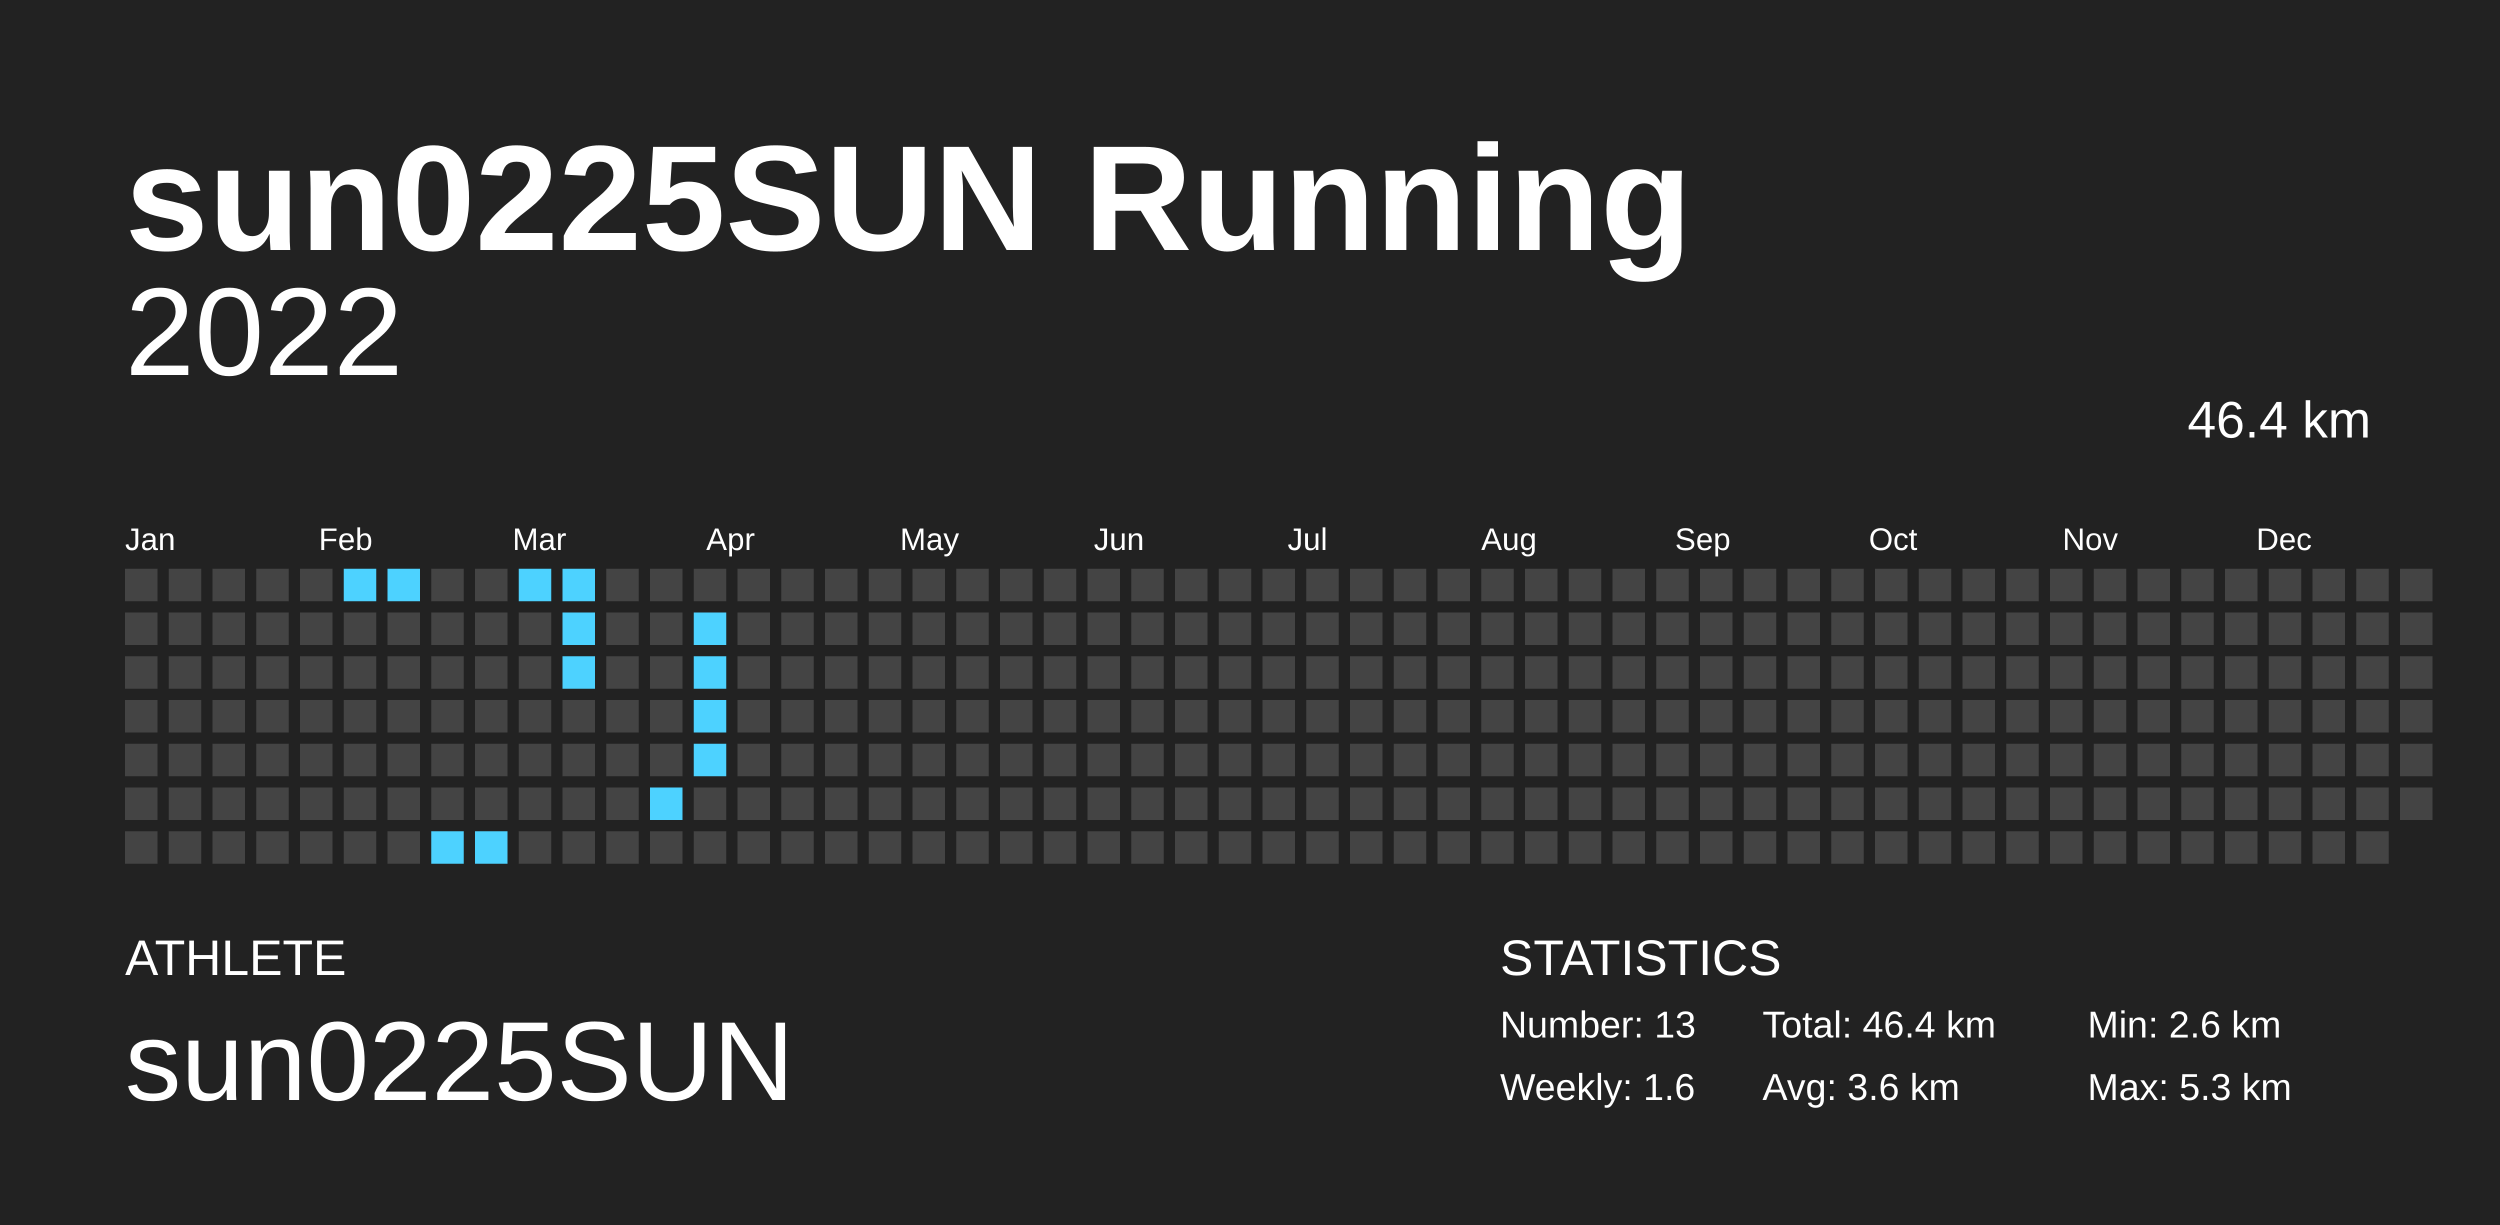
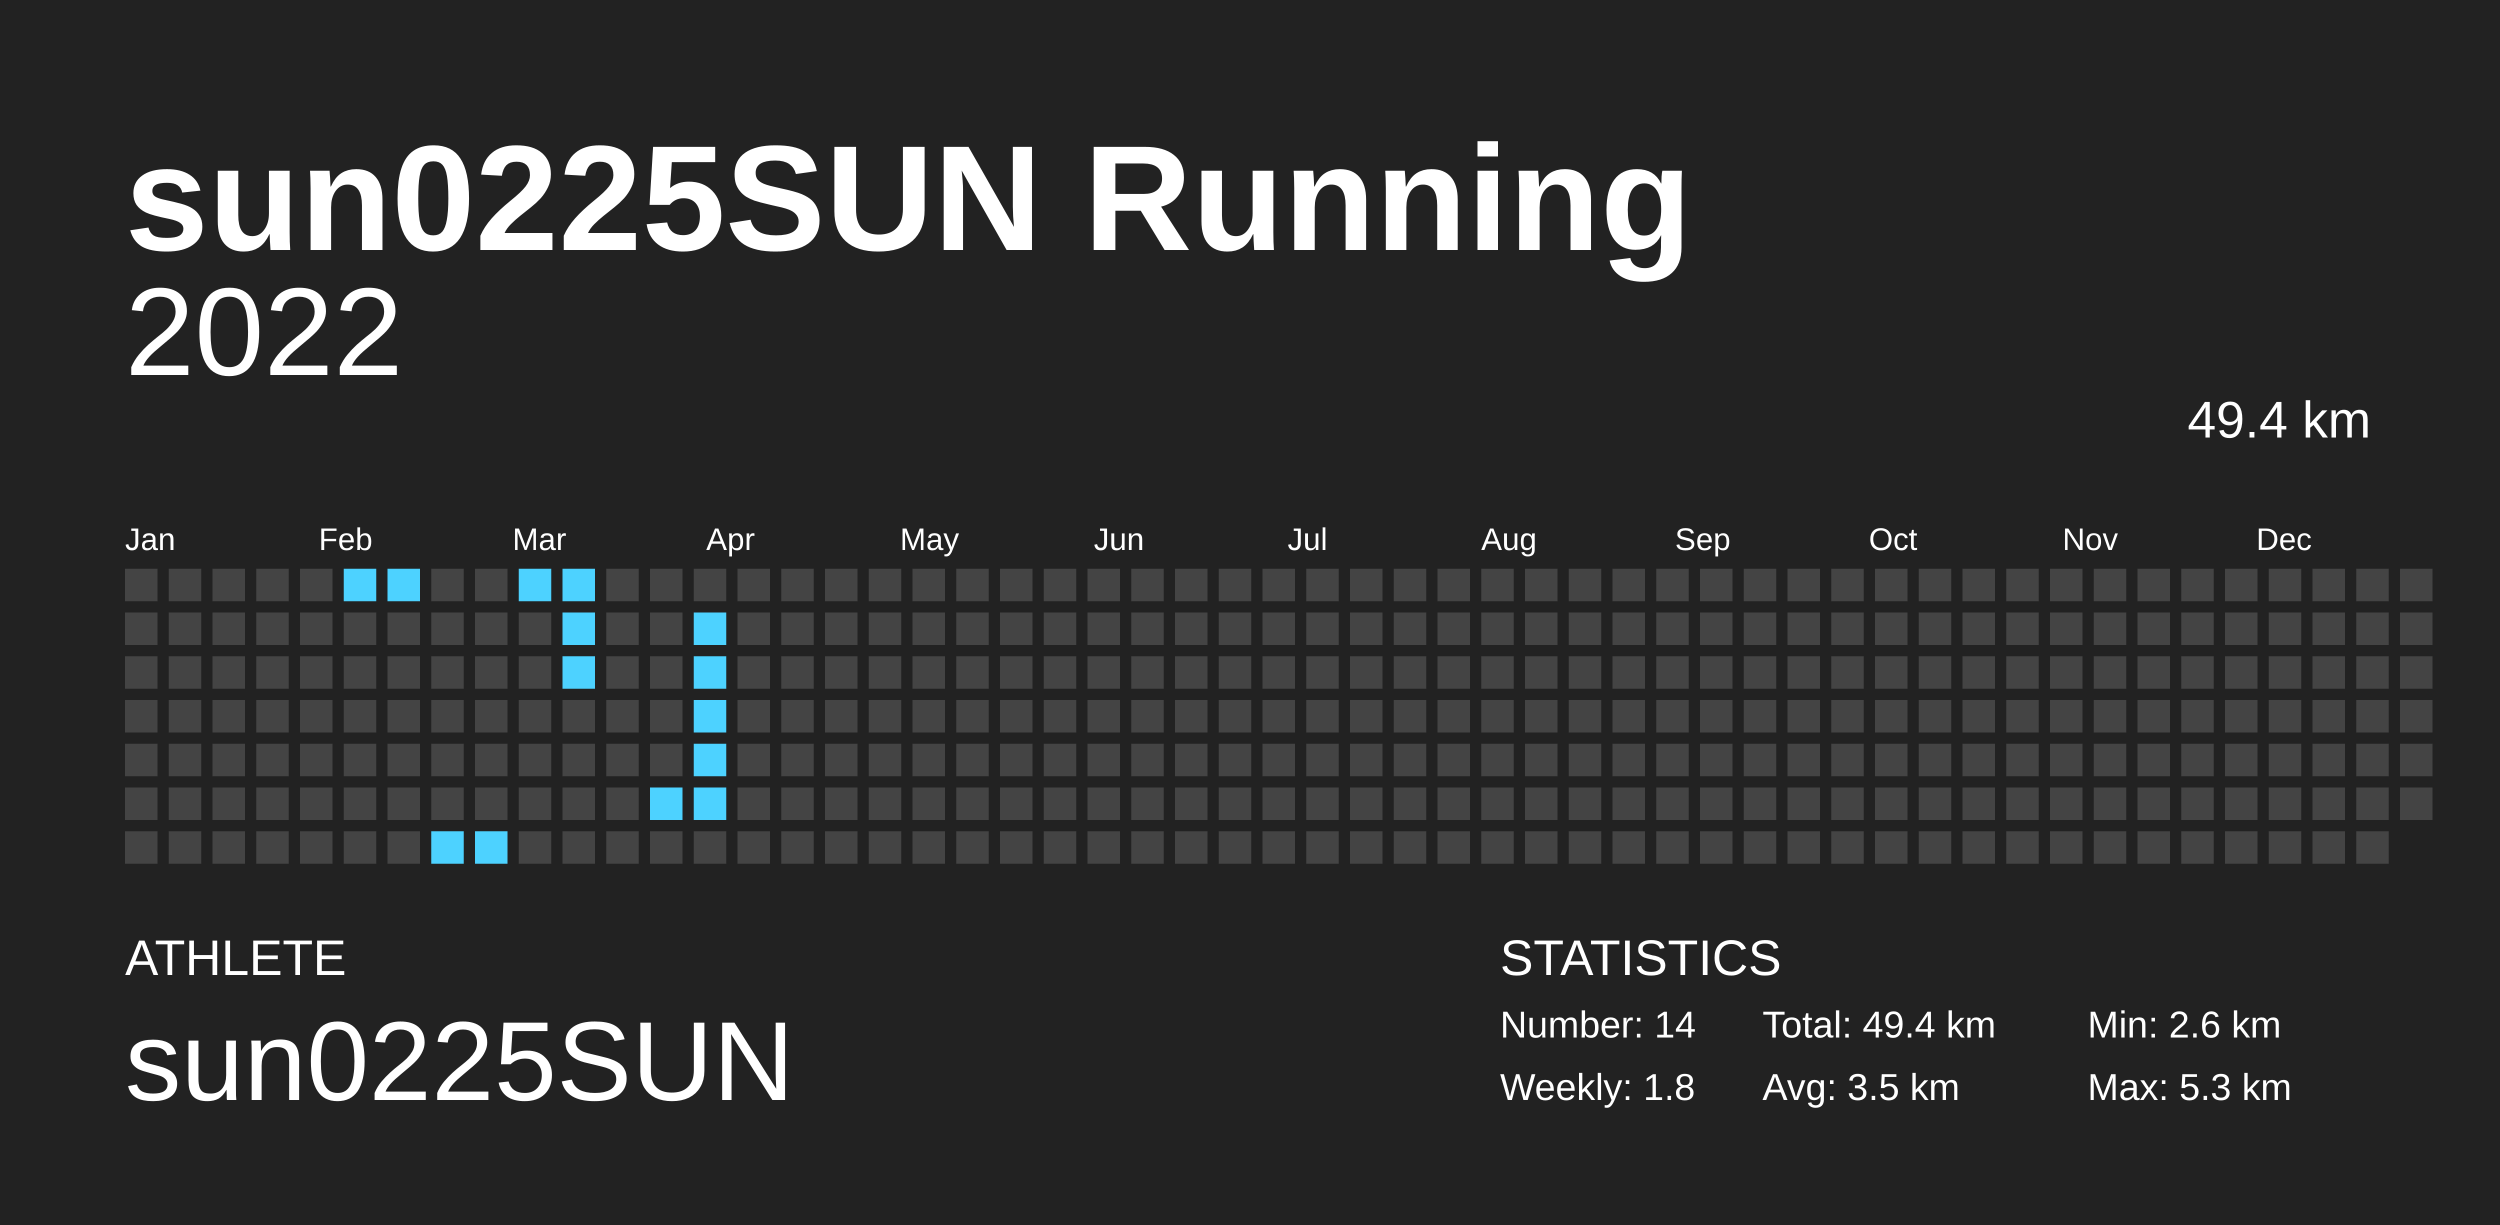
<svg xmlns="http://www.w3.org/2000/svg" baseProfile="full" height="98mm" version="1.1" viewBox="0,0,200,98" width="200mm">
  <defs />
  <rect fill="#222222" height="98" width="200" x="0" y="0" />
  <text fill="#FFFFFF" style="font-size:12px; font-family:Arial; font-weight:bold;" x="10" y="20">sun0225SUN Running</text>
  <text fill="#FFFFFF" style="font-size:4px; font-family:Arial" x="10" y="78">ATHLETE</text>
  <text fill="#FFFFFF" style="font-size:9px; font-family:Arial" x="10" y="88">sun0225SUN</text>
  <text fill="#FFFFFF" style="font-size:4px; font-family:Arial" x="120" y="78">STATISTICS</text>
-   <text fill="#FFFFFF" style="font-size:3px; font-family:Arial" x="120" y="83">Number: 13</text>
-   <text fill="#FFFFFF" style="font-size:3px; font-family:Arial" x="120" y="88">Weekly: 1.6</text>
-   <text fill="#FFFFFF" style="font-size:3px; font-family:Arial" x="141" y="83">Total: 46.4 km</text>
-   <text fill="#FFFFFF" style="font-size:3px; font-family:Arial" x="141" y="88">Avg: 3.6 km</text>
+   <text fill="#FFFFFF" style="font-size:3px; font-family:Arial" x="120" y="83">Number: 14</text>
+   <text fill="#FFFFFF" style="font-size:3px; font-family:Arial" x="120" y="88">Weekly: 1.8</text>
+   <text fill="#FFFFFF" style="font-size:3px; font-family:Arial" x="141" y="83">Total: 49.4 km</text>
+   <text fill="#FFFFFF" style="font-size:3px; font-family:Arial" x="141" y="88">Avg: 3.5 km</text>
  <text fill="#FFFFFF" style="font-size:3px; font-family:Arial" x="167" y="83">Min: 2.6 km</text>
  <text fill="#FFFFFF" style="font-size:3px; font-family:Arial" x="167" y="88">Max: 5.3 km</text>
  <text alignment-baseline="hanging" fill="#FFFFFF" style="font-size:10.0px; font-family:Arial;" x="10" y="30">2022</text>
-   <text alignment-baseline="hanging" fill="#FFFFFF" style="font-size:4.125px; font-family:Arial;" x="175" y="35">46.4 km</text>
+   <text alignment-baseline="hanging" fill="#FFFFFF" style="font-size:4.125px; font-family:Arial;" x="175" y="35">49.4 km</text>
  <text fill="#FFFFFF" style="font-size:2.5px; font-family:Arial" x="10.0" y="44">Jan</text>
  <text fill="#FFFFFF" style="font-size:2.5px; font-family:Arial" x="25.5" y="44">Feb</text>
  <text fill="#FFFFFF" style="font-size:2.5px; font-family:Arial" x="41.0" y="44">Mar</text>
  <text fill="#FFFFFF" style="font-size:2.5px; font-family:Arial" x="56.5" y="44">Apr</text>
  <text fill="#FFFFFF" style="font-size:2.5px; font-family:Arial" x="72.0" y="44">May</text>
  <text fill="#FFFFFF" style="font-size:2.5px; font-family:Arial" x="87.5" y="44">Jun</text>
  <text fill="#FFFFFF" style="font-size:2.5px; font-family:Arial" x="103.0" y="44">Jul</text>
  <text fill="#FFFFFF" style="font-size:2.5px; font-family:Arial" x="118.5" y="44">Aug</text>
  <text fill="#FFFFFF" style="font-size:2.5px; font-family:Arial" x="134.0" y="44">Sep</text>
  <text fill="#FFFFFF" style="font-size:2.5px; font-family:Arial" x="149.5" y="44">Oct</text>
  <text fill="#FFFFFF" style="font-size:2.5px; font-family:Arial" x="165.0" y="44">Nov</text>
  <text fill="#FFFFFF" style="font-size:2.5px; font-family:Arial" x="180.5" y="44">Dec</text>
  <rect fill="#444444" height="2.6" width="2.6" x="10.0" y="45.5" />
  <rect fill="#444444" height="2.6" width="2.6" x="10.0" y="49.0" />
  <rect fill="#444444" height="2.6" width="2.6" x="10.0" y="52.5" />
  <rect fill="#444444" height="2.6" width="2.6" x="10.0" y="56.0" />
  <rect fill="#444444" height="2.6" width="2.6" x="10.0" y="59.5" />
  <rect fill="#444444" height="2.6" width="2.6" x="10.0" y="63.0" />
  <rect fill="#444444" height="2.6" width="2.6" x="10.0" y="66.5" />
  <rect fill="#444444" height="2.6" width="2.6" x="13.5" y="45.5" />
  <rect fill="#444444" height="2.6" width="2.6" x="13.5" y="49.0" />
  <rect fill="#444444" height="2.6" width="2.6" x="13.5" y="52.5" />
  <rect fill="#444444" height="2.6" width="2.6" x="13.5" y="56.0" />
  <rect fill="#444444" height="2.6" width="2.6" x="13.5" y="59.5" />
  <rect fill="#444444" height="2.6" width="2.6" x="13.5" y="63.0" />
  <rect fill="#444444" height="2.6" width="2.6" x="13.5" y="66.5" />
  <rect fill="#444444" height="2.6" width="2.6" x="17.0" y="45.5" />
  <rect fill="#444444" height="2.6" width="2.6" x="17.0" y="49.0" />
  <rect fill="#444444" height="2.6" width="2.6" x="17.0" y="52.5" />
  <rect fill="#444444" height="2.6" width="2.6" x="17.0" y="56.0" />
  <rect fill="#444444" height="2.6" width="2.6" x="17.0" y="59.5" />
  <rect fill="#444444" height="2.6" width="2.6" x="17.0" y="63.0" />
  <rect fill="#444444" height="2.6" width="2.6" x="17.0" y="66.5" />
  <rect fill="#444444" height="2.6" width="2.6" x="20.5" y="45.5" />
  <rect fill="#444444" height="2.6" width="2.6" x="20.5" y="49.0" />
  <rect fill="#444444" height="2.6" width="2.6" x="20.5" y="52.5" />
  <rect fill="#444444" height="2.6" width="2.6" x="20.5" y="56.0" />
  <rect fill="#444444" height="2.6" width="2.6" x="20.5" y="59.5" />
  <rect fill="#444444" height="2.6" width="2.6" x="20.5" y="63.0" />
  <rect fill="#444444" height="2.6" width="2.6" x="20.5" y="66.5" />
  <rect fill="#444444" height="2.6" width="2.6" x="24.0" y="45.5" />
  <rect fill="#444444" height="2.6" width="2.6" x="24.0" y="49.0" />
  <rect fill="#444444" height="2.6" width="2.6" x="24.0" y="52.5" />
  <rect fill="#444444" height="2.6" width="2.6" x="24.0" y="56.0" />
  <rect fill="#444444" height="2.6" width="2.6" x="24.0" y="59.5" />
  <rect fill="#444444" height="2.6" width="2.6" x="24.0" y="63.0" />
  <rect fill="#444444" height="2.6" width="2.6" x="24.0" y="66.5" />
  <rect fill="#4dd2ff" height="2.6" width="2.6" x="27.5" y="45.5" />
  <rect fill="#444444" height="2.6" width="2.6" x="27.5" y="49.0" />
  <rect fill="#444444" height="2.6" width="2.6" x="27.5" y="52.5" />
  <rect fill="#444444" height="2.6" width="2.6" x="27.5" y="56.0" />
  <rect fill="#444444" height="2.6" width="2.6" x="27.5" y="59.5" />
  <rect fill="#444444" height="2.6" width="2.6" x="27.5" y="63.0" />
  <rect fill="#444444" height="2.6" width="2.6" x="27.5" y="66.5" />
  <rect fill="#4dd2ff" height="2.6" width="2.6" x="31.0" y="45.5" />
  <rect fill="#444444" height="2.6" width="2.6" x="31.0" y="49.0" />
  <rect fill="#444444" height="2.6" width="2.6" x="31.0" y="52.5" />
  <rect fill="#444444" height="2.6" width="2.6" x="31.0" y="56.0" />
  <rect fill="#444444" height="2.6" width="2.6" x="31.0" y="59.5" />
  <rect fill="#444444" height="2.6" width="2.6" x="31.0" y="63.0" />
  <rect fill="#444444" height="2.6" width="2.6" x="31.0" y="66.5" />
  <rect fill="#444444" height="2.6" width="2.6" x="34.5" y="45.5" />
  <rect fill="#444444" height="2.6" width="2.6" x="34.5" y="49.0" />
  <rect fill="#444444" height="2.6" width="2.6" x="34.5" y="52.5" />
  <rect fill="#444444" height="2.6" width="2.6" x="34.5" y="56.0" />
  <rect fill="#444444" height="2.6" width="2.6" x="34.5" y="59.5" />
  <rect fill="#444444" height="2.6" width="2.6" x="34.5" y="63.0" />
  <rect fill="#4dd2ff" height="2.6" width="2.6" x="34.5" y="66.5" />
  <rect fill="#444444" height="2.6" width="2.6" x="38.0" y="45.5" />
  <rect fill="#444444" height="2.6" width="2.6" x="38.0" y="49.0" />
  <rect fill="#444444" height="2.6" width="2.6" x="38.0" y="52.5" />
  <rect fill="#444444" height="2.6" width="2.6" x="38.0" y="56.0" />
  <rect fill="#444444" height="2.6" width="2.6" x="38.0" y="59.5" />
  <rect fill="#444444" height="2.6" width="2.6" x="38.0" y="63.0" />
  <rect fill="#4dd2ff" height="2.6" width="2.6" x="38.0" y="66.5" />
  <rect fill="#4dd2ff" height="2.6" width="2.6" x="41.5" y="45.5" />
  <rect fill="#444444" height="2.6" width="2.6" x="41.5" y="49.0" />
  <rect fill="#444444" height="2.6" width="2.6" x="41.5" y="52.5" />
  <rect fill="#444444" height="2.6" width="2.6" x="41.5" y="56.0" />
  <rect fill="#444444" height="2.6" width="2.6" x="41.5" y="59.5" />
  <rect fill="#444444" height="2.6" width="2.6" x="41.5" y="63.0" />
  <rect fill="#444444" height="2.6" width="2.6" x="41.5" y="66.5" />
  <rect fill="#4dd2ff" height="2.6" width="2.6" x="45.0" y="45.5" />
  <rect fill="#4dd2ff" height="2.6" width="2.6" x="45.0" y="49.0" />
  <rect fill="#4dd2ff" height="2.6" width="2.6" x="45.0" y="52.5" />
  <rect fill="#444444" height="2.6" width="2.6" x="45.0" y="56.0" />
  <rect fill="#444444" height="2.6" width="2.6" x="45.0" y="59.5" />
  <rect fill="#444444" height="2.6" width="2.6" x="45.0" y="63.0" />
  <rect fill="#444444" height="2.6" width="2.6" x="45.0" y="66.5" />
  <rect fill="#444444" height="2.6" width="2.6" x="48.5" y="45.5" />
  <rect fill="#444444" height="2.6" width="2.6" x="48.5" y="49.0" />
  <rect fill="#444444" height="2.6" width="2.6" x="48.5" y="52.5" />
  <rect fill="#444444" height="2.6" width="2.6" x="48.5" y="56.0" />
  <rect fill="#444444" height="2.6" width="2.6" x="48.5" y="59.5" />
  <rect fill="#444444" height="2.6" width="2.6" x="48.5" y="63.0" />
  <rect fill="#444444" height="2.6" width="2.6" x="48.5" y="66.5" />
  <rect fill="#444444" height="2.6" width="2.6" x="52.0" y="45.5" />
  <rect fill="#444444" height="2.6" width="2.6" x="52.0" y="49.0" />
  <rect fill="#444444" height="2.6" width="2.6" x="52.0" y="52.5" />
  <rect fill="#444444" height="2.6" width="2.6" x="52.0" y="56.0" />
  <rect fill="#444444" height="2.6" width="2.6" x="52.0" y="59.5" />
  <rect fill="#4dd2ff" height="2.6" width="2.6" x="52.0" y="63.0" />
  <rect fill="#444444" height="2.6" width="2.6" x="52.0" y="66.5" />
  <rect fill="#444444" height="2.6" width="2.6" x="55.5" y="45.5" />
  <rect fill="#4dd2ff" height="2.6" width="2.6" x="55.5" y="49.0" />
  <rect fill="#4dd2ff" height="2.6" width="2.6" x="55.5" y="52.5" />
  <rect fill="#4dd2ff" height="2.6" width="2.6" x="55.5" y="56.0" />
  <rect fill="#4dd2ff" height="2.6" width="2.6" x="55.5" y="59.5" />
-   <rect fill="#444444" height="2.6" width="2.6" x="55.5" y="63.0" />
+   <rect fill="#4dd2ff" height="2.6" width="2.6" x="55.5" y="63.0" />
  <rect fill="#444444" height="2.6" width="2.6" x="55.5" y="66.5" />
  <rect fill="#444444" height="2.6" width="2.6" x="59.0" y="45.5" />
  <rect fill="#444444" height="2.6" width="2.6" x="59.0" y="49.0" />
  <rect fill="#444444" height="2.6" width="2.6" x="59.0" y="52.5" />
  <rect fill="#444444" height="2.6" width="2.6" x="59.0" y="56.0" />
  <rect fill="#444444" height="2.6" width="2.6" x="59.0" y="59.5" />
  <rect fill="#444444" height="2.6" width="2.6" x="59.0" y="63.0" />
  <rect fill="#444444" height="2.6" width="2.6" x="59.0" y="66.5" />
  <rect fill="#444444" height="2.6" width="2.6" x="62.5" y="45.5" />
  <rect fill="#444444" height="2.6" width="2.6" x="62.5" y="49.0" />
  <rect fill="#444444" height="2.6" width="2.6" x="62.5" y="52.5" />
  <rect fill="#444444" height="2.6" width="2.6" x="62.5" y="56.0" />
  <rect fill="#444444" height="2.6" width="2.6" x="62.5" y="59.5" />
  <rect fill="#444444" height="2.6" width="2.6" x="62.5" y="63.0" />
  <rect fill="#444444" height="2.6" width="2.6" x="62.5" y="66.5" />
  <rect fill="#444444" height="2.6" width="2.6" x="66.0" y="45.5" />
  <rect fill="#444444" height="2.6" width="2.6" x="66.0" y="49.0" />
  <rect fill="#444444" height="2.6" width="2.6" x="66.0" y="52.5" />
  <rect fill="#444444" height="2.6" width="2.6" x="66.0" y="56.0" />
  <rect fill="#444444" height="2.6" width="2.6" x="66.0" y="59.5" />
  <rect fill="#444444" height="2.6" width="2.6" x="66.0" y="63.0" />
  <rect fill="#444444" height="2.6" width="2.6" x="66.0" y="66.5" />
  <rect fill="#444444" height="2.6" width="2.6" x="69.5" y="45.5" />
  <rect fill="#444444" height="2.6" width="2.6" x="69.5" y="49.0" />
  <rect fill="#444444" height="2.6" width="2.6" x="69.5" y="52.5" />
  <rect fill="#444444" height="2.6" width="2.6" x="69.5" y="56.0" />
  <rect fill="#444444" height="2.6" width="2.6" x="69.5" y="59.5" />
  <rect fill="#444444" height="2.6" width="2.6" x="69.5" y="63.0" />
  <rect fill="#444444" height="2.6" width="2.6" x="69.5" y="66.5" />
  <rect fill="#444444" height="2.6" width="2.6" x="73.0" y="45.5" />
  <rect fill="#444444" height="2.6" width="2.6" x="73.0" y="49.0" />
  <rect fill="#444444" height="2.6" width="2.6" x="73.0" y="52.5" />
  <rect fill="#444444" height="2.6" width="2.6" x="73.0" y="56.0" />
  <rect fill="#444444" height="2.6" width="2.6" x="73.0" y="59.5" />
  <rect fill="#444444" height="2.6" width="2.6" x="73.0" y="63.0" />
  <rect fill="#444444" height="2.6" width="2.6" x="73.0" y="66.5" />
  <rect fill="#444444" height="2.6" width="2.6" x="76.5" y="45.5" />
  <rect fill="#444444" height="2.6" width="2.6" x="76.5" y="49.0" />
  <rect fill="#444444" height="2.6" width="2.6" x="76.5" y="52.5" />
  <rect fill="#444444" height="2.6" width="2.6" x="76.5" y="56.0" />
  <rect fill="#444444" height="2.6" width="2.6" x="76.5" y="59.5" />
  <rect fill="#444444" height="2.6" width="2.6" x="76.5" y="63.0" />
  <rect fill="#444444" height="2.6" width="2.6" x="76.5" y="66.5" />
  <rect fill="#444444" height="2.6" width="2.6" x="80.0" y="45.5" />
  <rect fill="#444444" height="2.6" width="2.6" x="80.0" y="49.0" />
  <rect fill="#444444" height="2.6" width="2.6" x="80.0" y="52.5" />
  <rect fill="#444444" height="2.6" width="2.6" x="80.0" y="56.0" />
  <rect fill="#444444" height="2.6" width="2.6" x="80.0" y="59.5" />
  <rect fill="#444444" height="2.6" width="2.6" x="80.0" y="63.0" />
  <rect fill="#444444" height="2.6" width="2.6" x="80.0" y="66.5" />
  <rect fill="#444444" height="2.6" width="2.6" x="83.5" y="45.5" />
  <rect fill="#444444" height="2.6" width="2.6" x="83.5" y="49.0" />
  <rect fill="#444444" height="2.6" width="2.6" x="83.5" y="52.5" />
  <rect fill="#444444" height="2.6" width="2.6" x="83.5" y="56.0" />
  <rect fill="#444444" height="2.6" width="2.6" x="83.5" y="59.5" />
  <rect fill="#444444" height="2.6" width="2.6" x="83.5" y="63.0" />
  <rect fill="#444444" height="2.6" width="2.6" x="83.5" y="66.5" />
  <rect fill="#444444" height="2.6" width="2.6" x="87.0" y="45.5" />
  <rect fill="#444444" height="2.6" width="2.6" x="87.0" y="49.0" />
  <rect fill="#444444" height="2.6" width="2.6" x="87.0" y="52.5" />
  <rect fill="#444444" height="2.6" width="2.6" x="87.0" y="56.0" />
  <rect fill="#444444" height="2.6" width="2.6" x="87.0" y="59.5" />
  <rect fill="#444444" height="2.6" width="2.6" x="87.0" y="63.0" />
  <rect fill="#444444" height="2.6" width="2.6" x="87.0" y="66.5" />
  <rect fill="#444444" height="2.6" width="2.6" x="90.5" y="45.5" />
  <rect fill="#444444" height="2.6" width="2.6" x="90.5" y="49.0" />
  <rect fill="#444444" height="2.6" width="2.6" x="90.5" y="52.5" />
  <rect fill="#444444" height="2.6" width="2.6" x="90.5" y="56.0" />
  <rect fill="#444444" height="2.6" width="2.6" x="90.5" y="59.5" />
  <rect fill="#444444" height="2.6" width="2.6" x="90.5" y="63.0" />
  <rect fill="#444444" height="2.6" width="2.6" x="90.5" y="66.5" />
  <rect fill="#444444" height="2.6" width="2.6" x="94.0" y="45.5" />
  <rect fill="#444444" height="2.6" width="2.6" x="94.0" y="49.0" />
  <rect fill="#444444" height="2.6" width="2.6" x="94.0" y="52.5" />
  <rect fill="#444444" height="2.6" width="2.6" x="94.0" y="56.0" />
  <rect fill="#444444" height="2.6" width="2.6" x="94.0" y="59.5" />
  <rect fill="#444444" height="2.6" width="2.6" x="94.0" y="63.0" />
  <rect fill="#444444" height="2.6" width="2.6" x="94.0" y="66.5" />
  <rect fill="#444444" height="2.6" width="2.6" x="97.5" y="45.5" />
  <rect fill="#444444" height="2.6" width="2.6" x="97.5" y="49.0" />
  <rect fill="#444444" height="2.6" width="2.6" x="97.5" y="52.5" />
  <rect fill="#444444" height="2.6" width="2.6" x="97.5" y="56.0" />
  <rect fill="#444444" height="2.6" width="2.6" x="97.5" y="59.5" />
  <rect fill="#444444" height="2.6" width="2.6" x="97.5" y="63.0" />
  <rect fill="#444444" height="2.6" width="2.6" x="97.5" y="66.5" />
  <rect fill="#444444" height="2.6" width="2.6" x="101.0" y="45.5" />
  <rect fill="#444444" height="2.6" width="2.6" x="101.0" y="49.0" />
  <rect fill="#444444" height="2.6" width="2.6" x="101.0" y="52.5" />
  <rect fill="#444444" height="2.6" width="2.6" x="101.0" y="56.0" />
  <rect fill="#444444" height="2.6" width="2.6" x="101.0" y="59.5" />
  <rect fill="#444444" height="2.6" width="2.6" x="101.0" y="63.0" />
  <rect fill="#444444" height="2.6" width="2.6" x="101.0" y="66.5" />
  <rect fill="#444444" height="2.6" width="2.6" x="104.5" y="45.5" />
  <rect fill="#444444" height="2.6" width="2.6" x="104.5" y="49.0" />
  <rect fill="#444444" height="2.6" width="2.6" x="104.5" y="52.5" />
  <rect fill="#444444" height="2.6" width="2.6" x="104.5" y="56.0" />
  <rect fill="#444444" height="2.6" width="2.6" x="104.5" y="59.5" />
  <rect fill="#444444" height="2.6" width="2.6" x="104.5" y="63.0" />
  <rect fill="#444444" height="2.6" width="2.6" x="104.5" y="66.5" />
  <rect fill="#444444" height="2.6" width="2.6" x="108.0" y="45.5" />
  <rect fill="#444444" height="2.6" width="2.6" x="108.0" y="49.0" />
  <rect fill="#444444" height="2.6" width="2.6" x="108.0" y="52.5" />
  <rect fill="#444444" height="2.6" width="2.6" x="108.0" y="56.0" />
  <rect fill="#444444" height="2.6" width="2.6" x="108.0" y="59.5" />
  <rect fill="#444444" height="2.6" width="2.6" x="108.0" y="63.0" />
  <rect fill="#444444" height="2.6" width="2.6" x="108.0" y="66.5" />
  <rect fill="#444444" height="2.6" width="2.6" x="111.5" y="45.5" />
  <rect fill="#444444" height="2.6" width="2.6" x="111.5" y="49.0" />
  <rect fill="#444444" height="2.6" width="2.6" x="111.5" y="52.5" />
  <rect fill="#444444" height="2.6" width="2.6" x="111.5" y="56.0" />
  <rect fill="#444444" height="2.6" width="2.6" x="111.5" y="59.5" />
  <rect fill="#444444" height="2.6" width="2.6" x="111.5" y="63.0" />
  <rect fill="#444444" height="2.6" width="2.6" x="111.5" y="66.5" />
  <rect fill="#444444" height="2.6" width="2.6" x="115.0" y="45.5" />
  <rect fill="#444444" height="2.6" width="2.6" x="115.0" y="49.0" />
  <rect fill="#444444" height="2.6" width="2.6" x="115.0" y="52.5" />
  <rect fill="#444444" height="2.6" width="2.6" x="115.0" y="56.0" />
  <rect fill="#444444" height="2.6" width="2.6" x="115.0" y="59.5" />
  <rect fill="#444444" height="2.6" width="2.6" x="115.0" y="63.0" />
  <rect fill="#444444" height="2.6" width="2.6" x="115.0" y="66.5" />
  <rect fill="#444444" height="2.6" width="2.6" x="118.5" y="45.5" />
  <rect fill="#444444" height="2.6" width="2.6" x="118.5" y="49.0" />
  <rect fill="#444444" height="2.6" width="2.6" x="118.5" y="52.5" />
  <rect fill="#444444" height="2.6" width="2.6" x="118.5" y="56.0" />
  <rect fill="#444444" height="2.6" width="2.6" x="118.5" y="59.5" />
  <rect fill="#444444" height="2.6" width="2.6" x="118.5" y="63.0" />
  <rect fill="#444444" height="2.6" width="2.6" x="118.5" y="66.5" />
  <rect fill="#444444" height="2.6" width="2.6" x="122.0" y="45.5" />
  <rect fill="#444444" height="2.6" width="2.6" x="122.0" y="49.0" />
  <rect fill="#444444" height="2.6" width="2.6" x="122.0" y="52.5" />
  <rect fill="#444444" height="2.6" width="2.6" x="122.0" y="56.0" />
  <rect fill="#444444" height="2.6" width="2.6" x="122.0" y="59.5" />
  <rect fill="#444444" height="2.6" width="2.6" x="122.0" y="63.0" />
  <rect fill="#444444" height="2.6" width="2.6" x="122.0" y="66.5" />
  <rect fill="#444444" height="2.6" width="2.6" x="125.5" y="45.5" />
  <rect fill="#444444" height="2.6" width="2.6" x="125.5" y="49.0" />
  <rect fill="#444444" height="2.6" width="2.6" x="125.5" y="52.5" />
  <rect fill="#444444" height="2.6" width="2.6" x="125.5" y="56.0" />
  <rect fill="#444444" height="2.6" width="2.6" x="125.5" y="59.5" />
  <rect fill="#444444" height="2.6" width="2.6" x="125.5" y="63.0" />
  <rect fill="#444444" height="2.6" width="2.6" x="125.5" y="66.5" />
  <rect fill="#444444" height="2.6" width="2.6" x="129.0" y="45.5" />
  <rect fill="#444444" height="2.6" width="2.6" x="129.0" y="49.0" />
  <rect fill="#444444" height="2.6" width="2.6" x="129.0" y="52.5" />
  <rect fill="#444444" height="2.6" width="2.6" x="129.0" y="56.0" />
  <rect fill="#444444" height="2.6" width="2.6" x="129.0" y="59.5" />
  <rect fill="#444444" height="2.6" width="2.6" x="129.0" y="63.0" />
  <rect fill="#444444" height="2.6" width="2.6" x="129.0" y="66.5" />
  <rect fill="#444444" height="2.6" width="2.6" x="132.5" y="45.5" />
  <rect fill="#444444" height="2.6" width="2.6" x="132.5" y="49.0" />
  <rect fill="#444444" height="2.6" width="2.6" x="132.5" y="52.5" />
  <rect fill="#444444" height="2.6" width="2.6" x="132.5" y="56.0" />
  <rect fill="#444444" height="2.6" width="2.6" x="132.5" y="59.5" />
  <rect fill="#444444" height="2.6" width="2.6" x="132.5" y="63.0" />
  <rect fill="#444444" height="2.6" width="2.6" x="132.5" y="66.5" />
  <rect fill="#444444" height="2.6" width="2.6" x="136.0" y="45.5" />
  <rect fill="#444444" height="2.6" width="2.6" x="136.0" y="49.0" />
  <rect fill="#444444" height="2.6" width="2.6" x="136.0" y="52.5" />
  <rect fill="#444444" height="2.6" width="2.6" x="136.0" y="56.0" />
  <rect fill="#444444" height="2.6" width="2.6" x="136.0" y="59.5" />
  <rect fill="#444444" height="2.6" width="2.6" x="136.0" y="63.0" />
  <rect fill="#444444" height="2.6" width="2.6" x="136.0" y="66.5" />
  <rect fill="#444444" height="2.6" width="2.6" x="139.5" y="45.5" />
  <rect fill="#444444" height="2.6" width="2.6" x="139.5" y="49.0" />
  <rect fill="#444444" height="2.6" width="2.6" x="139.5" y="52.5" />
  <rect fill="#444444" height="2.6" width="2.6" x="139.5" y="56.0" />
  <rect fill="#444444" height="2.6" width="2.6" x="139.5" y="59.5" />
  <rect fill="#444444" height="2.6" width="2.6" x="139.5" y="63.0" />
  <rect fill="#444444" height="2.6" width="2.6" x="139.5" y="66.5" />
  <rect fill="#444444" height="2.6" width="2.6" x="143.0" y="45.5" />
  <rect fill="#444444" height="2.6" width="2.6" x="143.0" y="49.0" />
  <rect fill="#444444" height="2.6" width="2.6" x="143.0" y="52.5" />
  <rect fill="#444444" height="2.6" width="2.6" x="143.0" y="56.0" />
  <rect fill="#444444" height="2.6" width="2.6" x="143.0" y="59.5" />
  <rect fill="#444444" height="2.6" width="2.6" x="143.0" y="63.0" />
  <rect fill="#444444" height="2.6" width="2.6" x="143.0" y="66.5" />
  <rect fill="#444444" height="2.6" width="2.6" x="146.5" y="45.5" />
  <rect fill="#444444" height="2.6" width="2.6" x="146.5" y="49.0" />
  <rect fill="#444444" height="2.6" width="2.6" x="146.5" y="52.5" />
  <rect fill="#444444" height="2.6" width="2.6" x="146.5" y="56.0" />
  <rect fill="#444444" height="2.6" width="2.6" x="146.5" y="59.5" />
  <rect fill="#444444" height="2.6" width="2.6" x="146.5" y="63.0" />
  <rect fill="#444444" height="2.6" width="2.6" x="146.5" y="66.5" />
  <rect fill="#444444" height="2.6" width="2.6" x="150.0" y="45.5" />
  <rect fill="#444444" height="2.6" width="2.6" x="150.0" y="49.0" />
  <rect fill="#444444" height="2.6" width="2.6" x="150.0" y="52.5" />
  <rect fill="#444444" height="2.6" width="2.6" x="150.0" y="56.0" />
  <rect fill="#444444" height="2.6" width="2.6" x="150.0" y="59.5" />
  <rect fill="#444444" height="2.6" width="2.6" x="150.0" y="63.0" />
  <rect fill="#444444" height="2.6" width="2.6" x="150.0" y="66.5" />
  <rect fill="#444444" height="2.6" width="2.6" x="153.5" y="45.5" />
  <rect fill="#444444" height="2.6" width="2.6" x="153.5" y="49.0" />
  <rect fill="#444444" height="2.6" width="2.6" x="153.5" y="52.5" />
  <rect fill="#444444" height="2.6" width="2.6" x="153.5" y="56.0" />
  <rect fill="#444444" height="2.6" width="2.6" x="153.5" y="59.5" />
  <rect fill="#444444" height="2.6" width="2.6" x="153.5" y="63.0" />
  <rect fill="#444444" height="2.6" width="2.6" x="153.5" y="66.5" />
  <rect fill="#444444" height="2.6" width="2.6" x="157.0" y="45.5" />
  <rect fill="#444444" height="2.6" width="2.6" x="157.0" y="49.0" />
  <rect fill="#444444" height="2.6" width="2.6" x="157.0" y="52.5" />
  <rect fill="#444444" height="2.6" width="2.6" x="157.0" y="56.0" />
  <rect fill="#444444" height="2.6" width="2.6" x="157.0" y="59.5" />
  <rect fill="#444444" height="2.6" width="2.6" x="157.0" y="63.0" />
  <rect fill="#444444" height="2.6" width="2.6" x="157.0" y="66.5" />
  <rect fill="#444444" height="2.6" width="2.6" x="160.5" y="45.5" />
  <rect fill="#444444" height="2.6" width="2.6" x="160.5" y="49.0" />
  <rect fill="#444444" height="2.6" width="2.6" x="160.5" y="52.5" />
  <rect fill="#444444" height="2.6" width="2.6" x="160.5" y="56.0" />
  <rect fill="#444444" height="2.6" width="2.6" x="160.5" y="59.5" />
  <rect fill="#444444" height="2.6" width="2.6" x="160.5" y="63.0" />
  <rect fill="#444444" height="2.6" width="2.6" x="160.5" y="66.5" />
  <rect fill="#444444" height="2.6" width="2.6" x="164.0" y="45.5" />
  <rect fill="#444444" height="2.6" width="2.6" x="164.0" y="49.0" />
  <rect fill="#444444" height="2.6" width="2.6" x="164.0" y="52.5" />
  <rect fill="#444444" height="2.6" width="2.6" x="164.0" y="56.0" />
  <rect fill="#444444" height="2.6" width="2.6" x="164.0" y="59.5" />
  <rect fill="#444444" height="2.6" width="2.6" x="164.0" y="63.0" />
  <rect fill="#444444" height="2.6" width="2.6" x="164.0" y="66.5" />
  <rect fill="#444444" height="2.6" width="2.6" x="167.5" y="45.5" />
  <rect fill="#444444" height="2.6" width="2.6" x="167.5" y="49.0" />
  <rect fill="#444444" height="2.6" width="2.6" x="167.5" y="52.5" />
  <rect fill="#444444" height="2.6" width="2.6" x="167.5" y="56.0" />
  <rect fill="#444444" height="2.6" width="2.6" x="167.5" y="59.5" />
  <rect fill="#444444" height="2.6" width="2.6" x="167.5" y="63.0" />
  <rect fill="#444444" height="2.6" width="2.6" x="167.5" y="66.5" />
  <rect fill="#444444" height="2.6" width="2.6" x="171.0" y="45.5" />
  <rect fill="#444444" height="2.6" width="2.6" x="171.0" y="49.0" />
  <rect fill="#444444" height="2.6" width="2.6" x="171.0" y="52.5" />
  <rect fill="#444444" height="2.6" width="2.6" x="171.0" y="56.0" />
  <rect fill="#444444" height="2.6" width="2.6" x="171.0" y="59.5" />
  <rect fill="#444444" height="2.6" width="2.6" x="171.0" y="63.0" />
  <rect fill="#444444" height="2.6" width="2.6" x="171.0" y="66.5" />
  <rect fill="#444444" height="2.6" width="2.6" x="174.5" y="45.5" />
  <rect fill="#444444" height="2.6" width="2.6" x="174.5" y="49.0" />
  <rect fill="#444444" height="2.6" width="2.6" x="174.5" y="52.5" />
  <rect fill="#444444" height="2.6" width="2.6" x="174.5" y="56.0" />
  <rect fill="#444444" height="2.6" width="2.6" x="174.5" y="59.5" />
  <rect fill="#444444" height="2.6" width="2.6" x="174.5" y="63.0" />
  <rect fill="#444444" height="2.6" width="2.6" x="174.5" y="66.5" />
  <rect fill="#444444" height="2.6" width="2.6" x="178.0" y="45.5" />
  <rect fill="#444444" height="2.6" width="2.6" x="178.0" y="49.0" />
  <rect fill="#444444" height="2.6" width="2.6" x="178.0" y="52.5" />
  <rect fill="#444444" height="2.6" width="2.6" x="178.0" y="56.0" />
  <rect fill="#444444" height="2.6" width="2.6" x="178.0" y="59.5" />
  <rect fill="#444444" height="2.6" width="2.6" x="178.0" y="63.0" />
  <rect fill="#444444" height="2.6" width="2.6" x="178.0" y="66.5" />
  <rect fill="#444444" height="2.6" width="2.6" x="181.5" y="45.5" />
  <rect fill="#444444" height="2.6" width="2.6" x="181.5" y="49.0" />
  <rect fill="#444444" height="2.6" width="2.6" x="181.5" y="52.5" />
  <rect fill="#444444" height="2.6" width="2.6" x="181.5" y="56.0" />
  <rect fill="#444444" height="2.6" width="2.6" x="181.5" y="59.5" />
  <rect fill="#444444" height="2.6" width="2.6" x="181.5" y="63.0" />
  <rect fill="#444444" height="2.6" width="2.6" x="181.5" y="66.5" />
  <rect fill="#444444" height="2.6" width="2.6" x="185.0" y="45.5" />
  <rect fill="#444444" height="2.6" width="2.6" x="185.0" y="49.0" />
  <rect fill="#444444" height="2.6" width="2.6" x="185.0" y="52.5" />
  <rect fill="#444444" height="2.6" width="2.6" x="185.0" y="56.0" />
  <rect fill="#444444" height="2.6" width="2.6" x="185.0" y="59.5" />
  <rect fill="#444444" height="2.6" width="2.6" x="185.0" y="63.0" />
  <rect fill="#444444" height="2.6" width="2.6" x="185.0" y="66.5" />
  <rect fill="#444444" height="2.6" width="2.6" x="188.5" y="45.5" />
  <rect fill="#444444" height="2.6" width="2.6" x="188.5" y="49.0" />
  <rect fill="#444444" height="2.6" width="2.6" x="188.5" y="52.5" />
  <rect fill="#444444" height="2.6" width="2.6" x="188.5" y="56.0" />
  <rect fill="#444444" height="2.6" width="2.6" x="188.5" y="59.5" />
  <rect fill="#444444" height="2.6" width="2.6" x="188.5" y="63.0" />
  <rect fill="#444444" height="2.6" width="2.6" x="188.5" y="66.5" />
  <rect fill="#444444" height="2.6" width="2.6" x="192.0" y="45.5" />
  <rect fill="#444444" height="2.6" width="2.6" x="192.0" y="49.0" />
  <rect fill="#444444" height="2.6" width="2.6" x="192.0" y="52.5" />
  <rect fill="#444444" height="2.6" width="2.6" x="192.0" y="56.0" />
  <rect fill="#444444" height="2.6" width="2.6" x="192.0" y="59.5" />
  <rect fill="#444444" height="2.6" width="2.6" x="192.0" y="63.0" />
</svg>
